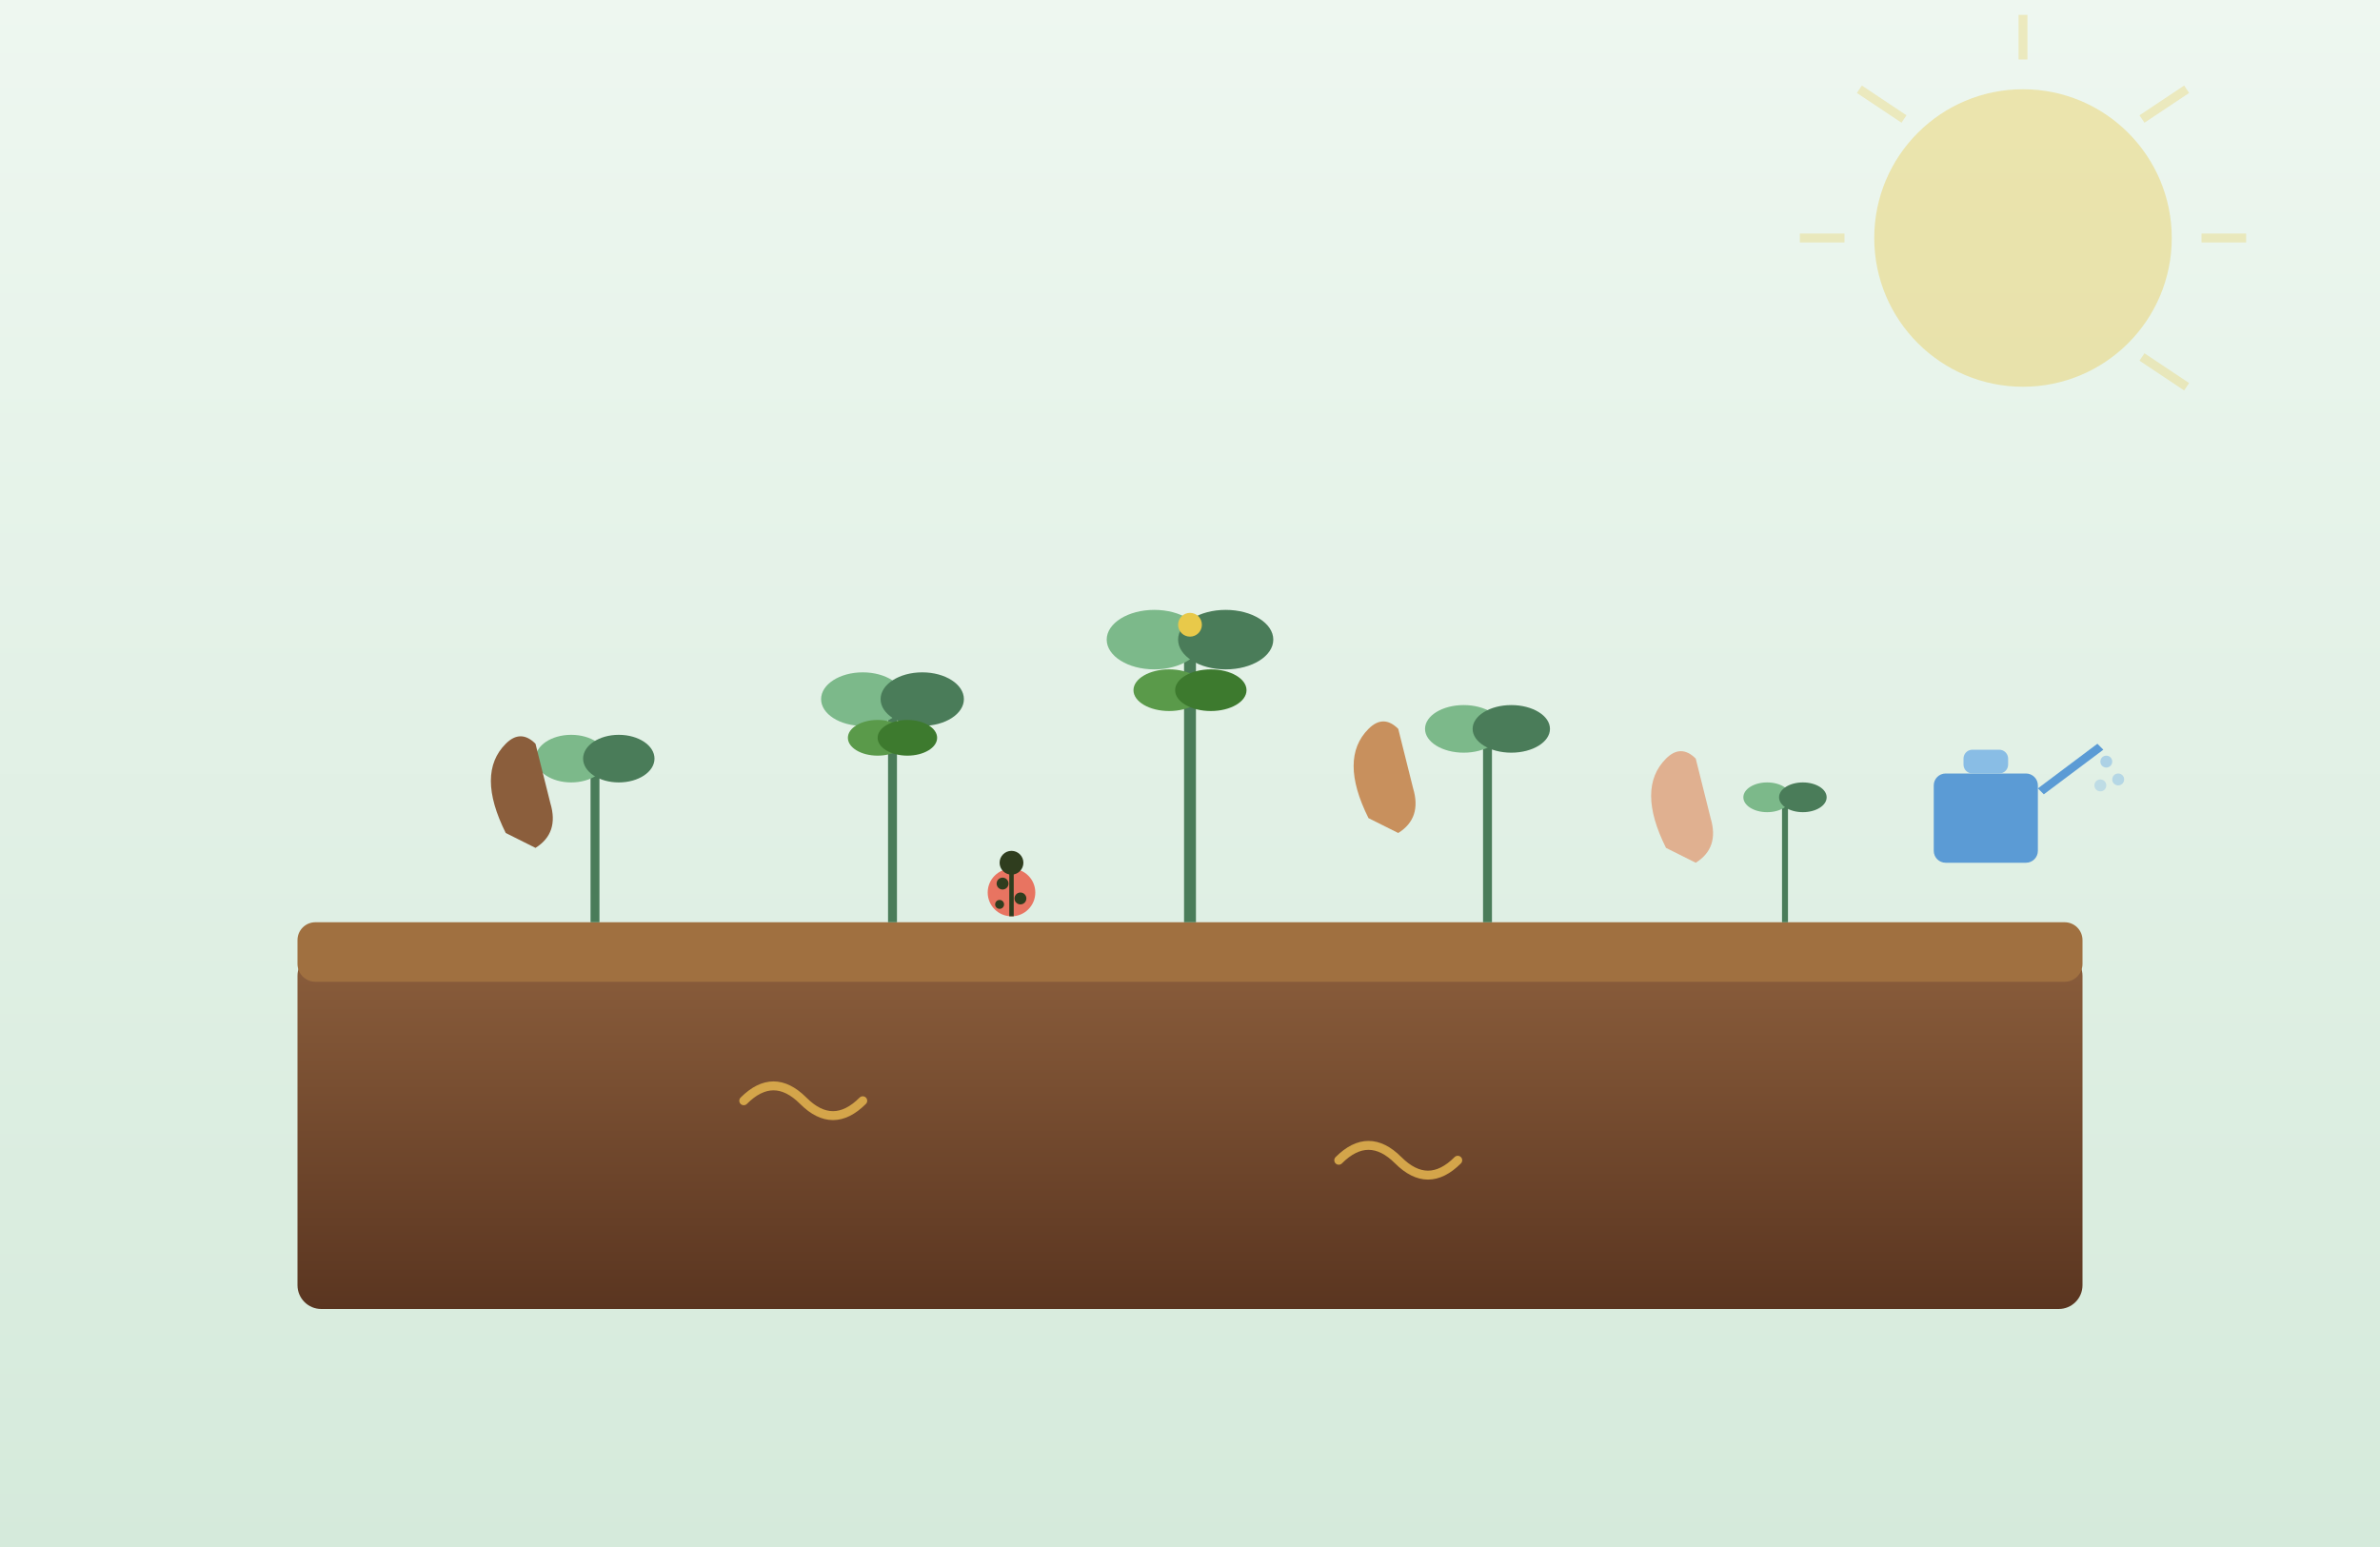
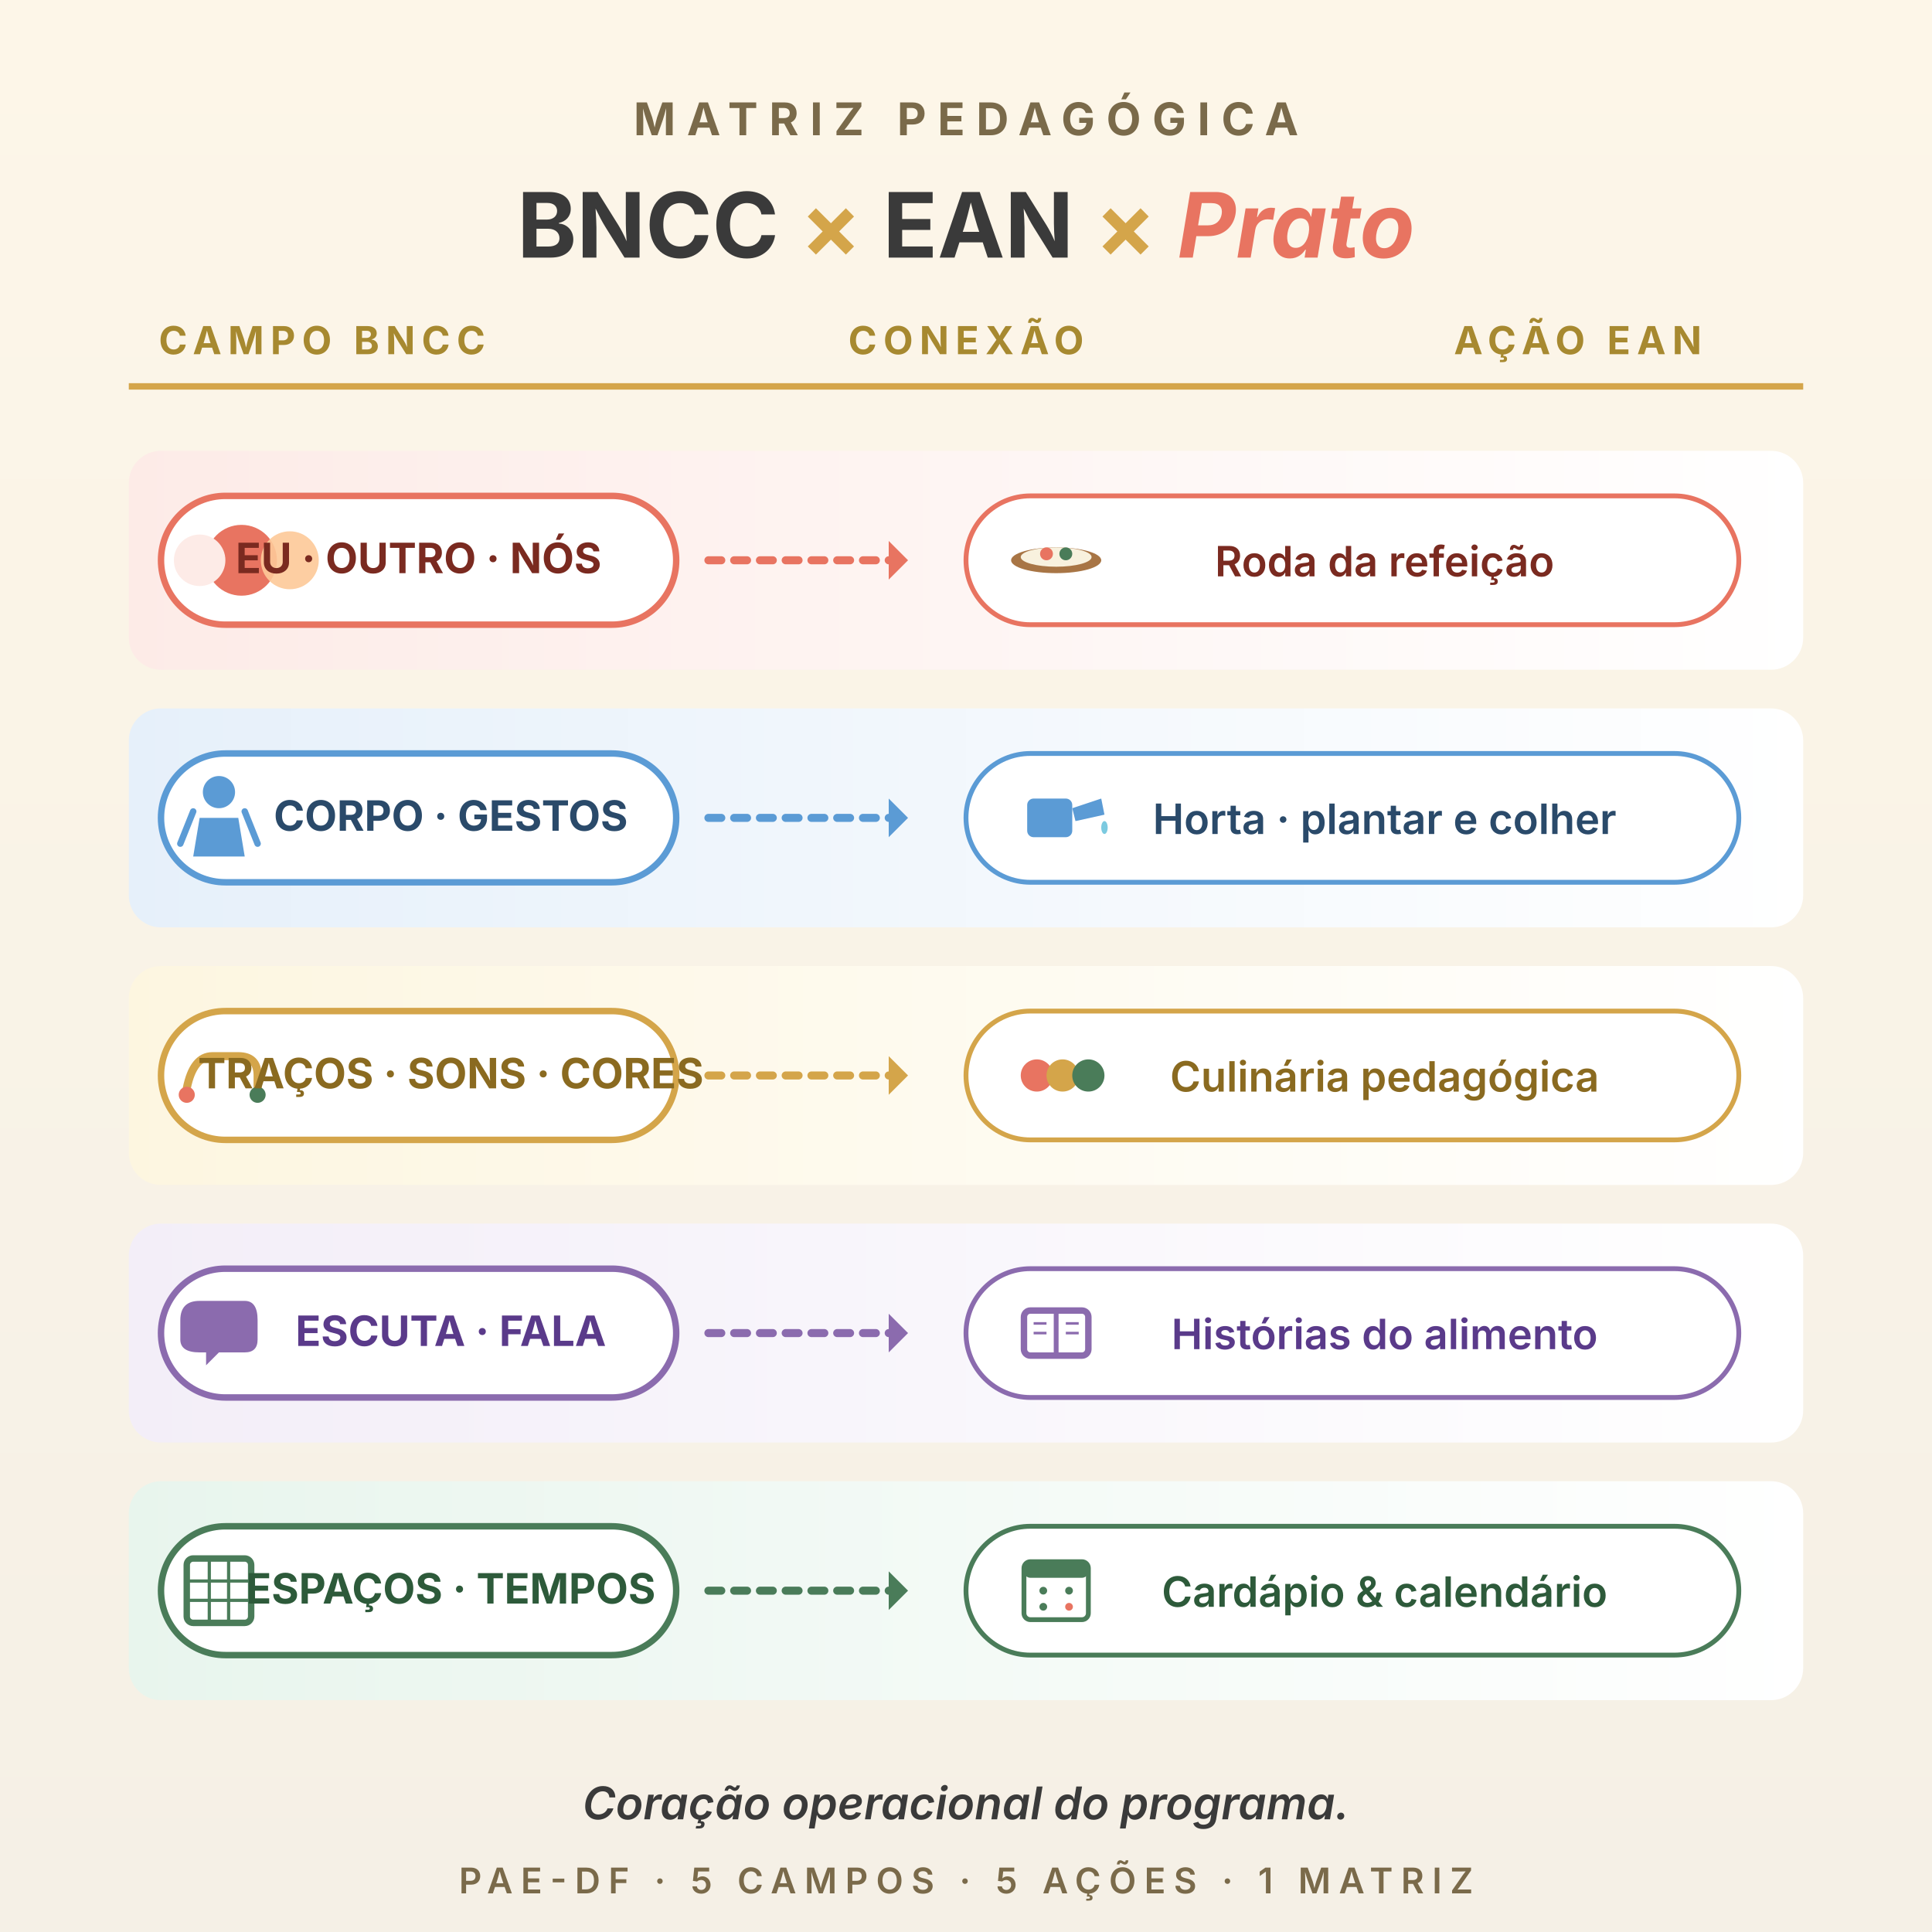
- <svg xmlns="http://www.w3.org/2000/svg" viewBox="0 0 800 520">
+ <svg xmlns="http://www.w3.org/2000/svg" viewBox="0 0 600 600">
  <defs>
-     <linearGradient id="bg-prat" x1="0" x2="0" y1="0" y2="1">
-       <stop offset="0" stop-color="#eef7f0" />
-       <stop offset="1" stop-color="#d5eadb" />
+     <linearGradient id="bg-mat" x1="0" x2="0" y1="0" y2="1">
+       <stop offset="0" stop-color="#fdf6e8" />
+       <stop offset="1" stop-color="#f5f0e6" />
    </linearGradient>
-     <linearGradient id="soil" x1="0" x2="0" y1="0" y2="1">
-       <stop offset="0" stop-color="#8B5E3C" />
-       <stop offset="1" stop-color="#5a3520" />
+     <linearGradient id="row-coral" x1="0" x2="1" y1="0" y2="0">
+       <stop offset="0" stop-color="#fdebe7" />
+       <stop offset="1" stop-color="#fff" />
+     </linearGradient>
+     <linearGradient id="row-sky" x1="0" x2="1" y1="0" y2="0">
+       <stop offset="0" stop-color="#e6f0fa" />
+       <stop offset="1" stop-color="#fff" />
+     </linearGradient>
+     <linearGradient id="row-gold" x1="0" x2="1" y1="0" y2="0">
+       <stop offset="0" stop-color="#fdf6e0" />
+       <stop offset="1" stop-color="#fff" />
+     </linearGradient>
+     <linearGradient id="row-purple" x1="0" x2="1" y1="0" y2="0">
+       <stop offset="0" stop-color="#f3eef8" />
+       <stop offset="1" stop-color="#fff" />
+     </linearGradient>
+     <linearGradient id="row-green" x1="0" x2="1" y1="0" y2="0">
+       <stop offset="0" stop-color="#e8f5ed" />
+       <stop offset="1" stop-color="#fff" />
    </linearGradient>
  </defs>
-   <rect width="800" height="520" fill="url(#bg-prat)" />
-   <circle cx="680" cy="80" r="50" fill="#E8C94A" opacity="0.4" />
-   <g stroke="#E8C94A" stroke-width="3" opacity="0.3">
-     <line x1="680" y1="20" x2="680" y2="5" />
-     <line x1="720" y1="40" x2="735" y2="30" />
-     <line x1="740" y1="80" x2="755" y2="80" />
-     <line x1="720" y1="120" x2="735" y2="130" />
-     <line x1="640" y1="40" x2="625" y2="30" />
-     <line x1="620" y1="80" x2="605" y2="80" />
+   <rect width="600" height="600" fill="url(#bg-mat)" />
+   <text x="300" y="42" text-anchor="middle" font-family="Inter,sans-serif" font-size="14" font-weight="700" letter-spacing="3.5" fill="#7a6a4a">MATRIZ PEDAGÓGICA</text>
+   <text x="300" y="80" text-anchor="middle" font-family="Inter,sans-serif" font-size="28" font-weight="700" fill="#3a3a3a">BNCC <tspan fill="#D4A54A">×</tspan> EAN <tspan fill="#D4A54A">×</tspan>
+     <tspan font-style="italic" fill="#E87461">Prato</tspan>
+   </text>
+   <g transform="translate(40,110)">
+     <text x="60" y="0" text-anchor="middle" font-family="Inter,sans-serif" font-size="12" font-weight="700" letter-spacing="2" fill="#a78930">CAMPO BNCC</text>
+     <text x="260" y="0" text-anchor="middle" font-family="Inter,sans-serif" font-size="12" font-weight="700" letter-spacing="2" fill="#a78930">CONEXÃO</text>
+     <text x="450" y="0" text-anchor="middle" font-family="Inter,sans-serif" font-size="12" font-weight="700" letter-spacing="2" fill="#a78930">AÇÃO EAN</text>
  </g>
-   <rect x="100" y="320" width="600" height="120" rx="8" fill="url(#soil)" />
-   <rect x="100" y="310" width="600" height="20" rx="6" fill="#a07040" />
-   <g>
-     <line x1="200" y1="310" x2="200" y2="260" stroke="#4A7C59" stroke-width="3" />
-     <ellipse cx="192" cy="255" rx="12" ry="8" fill="#7CB98A" />
-     <ellipse cx="208" cy="255" rx="12" ry="8" fill="#4A7C59" />
-     <line x1="300" y1="310" x2="300" y2="240" stroke="#4A7C59" stroke-width="3" />
-     <ellipse cx="290" cy="235" rx="14" ry="9" fill="#7CB98A" />
-     <ellipse cx="310" cy="235" rx="14" ry="9" fill="#4A7C59" />
-     <ellipse cx="295" cy="248" rx="10" ry="6" fill="#5a9a4a" />
-     <ellipse cx="305" cy="248" rx="10" ry="6" fill="#3d7a2e" />
-     <line x1="400" y1="310" x2="400" y2="220" stroke="#4A7C59" stroke-width="4" />
-     <ellipse cx="388" cy="215" rx="16" ry="10" fill="#7CB98A" />
-     <ellipse cx="412" cy="215" rx="16" ry="10" fill="#4A7C59" />
-     <ellipse cx="393" cy="232" rx="12" ry="7" fill="#5a9a4a" />
-     <ellipse cx="407" cy="232" rx="12" ry="7" fill="#3d7a2e" />
-     <circle cx="400" cy="210" r="4" fill="#E8C94A" />
-     <line x1="500" y1="310" x2="500" y2="250" stroke="#4A7C59" stroke-width="3" />
-     <ellipse cx="492" cy="245" rx="13" ry="8" fill="#7CB98A" />
-     <ellipse cx="508" cy="245" rx="13" ry="8" fill="#4A7C59" />
-     <line x1="600" y1="310" x2="600" y2="270" stroke="#4A7C59" stroke-width="2" />
-     <ellipse cx="594" cy="268" rx="8" ry="5" fill="#7CB98A" />
-     <ellipse cx="606" cy="268" rx="8" ry="5" fill="#4A7C59" />
+   <line x1="40" y1="120" x2="560" y2="120" stroke="#D4A54A" stroke-width="2" />
+   <g transform="translate(40,140)">
+     <rect x="0" y="0" width="520" height="68" rx="10" fill="url(#row-coral)" />
+     <rect x="10" y="14" width="160" height="40" rx="20" fill="#fff" stroke="#E87461" stroke-width="2" />
+     <circle cx="35" cy="34" r="11" fill="#E87461" />
+     <circle cx="50" cy="34" r="9" fill="#fdc998" opacity="0.9" />
+     <circle cx="22" cy="34" r="8" fill="#fdebe7" />
+     <text x="90" y="38" text-anchor="middle" font-family="Inter,sans-serif" font-size="13" font-weight="700" fill="#7a2a20">EU · OUTRO · NÓS</text>
+     <path d="M180 34 L 240 34" stroke="#E87461" stroke-width="2.5" stroke-linecap="round" stroke-dasharray="4 4" />
+     <path d="M236 28 L 242 34 L 236 40 Z" fill="#E87461" />
+     <g transform="translate(260,14)">
+       <rect x="0" y="0" width="240" height="40" rx="20" fill="#fff" stroke="#E87461" stroke-width="1.5" />
+       <g transform="translate(28,20)">
+         <ellipse cx="0" cy="0" rx="14" ry="4" fill="#a87545" />
+         <ellipse cx="0" cy="-1" rx="11" ry="3" fill="#f8f1de" />
+         <circle cx="-3" cy="-2" r="2" fill="#E87461" />
+         <circle cx="3" cy="-2" r="2" fill="#4A7C59" />
+       </g>
+       <text x="130" y="25" text-anchor="middle" font-family="Inter,sans-serif" font-size="13" font-weight="600" fill="#7a2a20">Roda da refeição</text>
+     </g>
  </g>
-   <g>
-     <path d="M170 280 Q160 260 170 250 Q175 245 180 250 L185 270 Q188 280 180 285Z" fill="#8B5E3C" />
-     <path d="M460 275 Q450 255 460 245 Q465 240 470 245 L475 265 Q478 275 470 280Z" fill="#c8905d" />
-     <path d="M560 285 Q550 265 560 255 Q565 250 570 255 L575 275 Q578 285 570 290Z" fill="#e0b090" />
+   <g transform="translate(40,220)">
+     <rect x="0" y="0" width="520" height="68" rx="10" fill="url(#row-sky)" />
+     <rect x="10" y="14" width="160" height="40" rx="20" fill="#fff" stroke="#5b9bd5" stroke-width="2" />
+     <g transform="translate(28,34)">
+       <circle cx="0" cy="-8" r="5" fill="#5b9bd5" />
+       <path d="M-6 0 L 6 0 L 8 12 L -8 12 Z" fill="#5b9bd5" />
+       <line x1="-8" y1="-2" x2="-12" y2="8" stroke="#5b9bd5" stroke-width="2" stroke-linecap="round" />
+       <line x1="8" y1="-2" x2="12" y2="8" stroke="#5b9bd5" stroke-width="2" stroke-linecap="round" />
+     </g>
+     <text x="100" y="38" text-anchor="middle" font-family="Inter,sans-serif" font-size="13" font-weight="700" fill="#2a4a6a">CORPO · GESTOS</text>
+     <path d="M180 34 L 240 34" stroke="#5b9bd5" stroke-width="2.5" stroke-linecap="round" stroke-dasharray="4 4" />
+     <path d="M236 28 L 242 34 L 236 40 Z" fill="#5b9bd5" />
+     <g transform="translate(260,14)">
+       <rect x="0" y="0" width="240" height="40" rx="20" fill="#fff" stroke="#5b9bd5" stroke-width="1.5" />
+       <g transform="translate(28,20)">
+         <rect x="-9" y="-6" width="14" height="12" rx="2" fill="#5b9bd5" />
+         <path d="M5 -3 L 14 -6 L 15 -1 L 6 1 Z" fill="#5b9bd5" />
+         <ellipse cx="15" cy="3" rx="1" ry="2" fill="#7ccae0" />
+       </g>
+       <text x="130" y="25" text-anchor="middle" font-family="Inter,sans-serif" font-size="13" font-weight="600" fill="#2a4a6a">Horta · plantar e colher</text>
+     </g>
  </g>
-   <g transform="translate(650 260)">
-     <rect x="0" y="0" width="35" height="30" rx="4" fill="#5B9BD5" />
-     <path d="M35 5 L55 -10 L57 -8 L37 7Z" fill="#5B9BD5" />
-     <rect x="10" y="-8" width="15" height="8" rx="3" fill="#89BDE5" />
-     <circle cx="58" cy="-4" r="2" fill="#89BDE5" opacity="0.6" />
-     <circle cx="62" cy="2" r="2" fill="#89BDE5" opacity="0.5" />
-     <circle cx="56" cy="4" r="2" fill="#89BDE5" opacity="0.4" />
+   <g transform="translate(40,300)">
+     <rect x="0" y="0" width="520" height="68" rx="10" fill="url(#row-gold)" />
+     <rect x="10" y="14" width="160" height="40" rx="20" fill="#fff" stroke="#D4A54A" stroke-width="2" />
+     <g transform="translate(28,34)">
+       <path d="M-10 4 Q -8 -6 -2 -6 L 6 -6 Q 12 -6 12 0 L 12 4" fill="none" stroke="#D4A54A" stroke-width="2.5" stroke-linecap="round" />
+       <circle cx="-10" cy="6" r="2.5" fill="#E87461" />
+       <circle cx="12" cy="6" r="2.5" fill="#4A7C59" />
+     </g>
+     <text x="100" y="38" text-anchor="middle" font-family="Inter,sans-serif" font-size="13" font-weight="700" fill="#8a6a20">TRAÇOS · SONS · CORES</text>
+     <path d="M180 34 L 240 34" stroke="#D4A54A" stroke-width="2.5" stroke-linecap="round" stroke-dasharray="4 4" />
+     <path d="M236 28 L 242 34 L 236 40 Z" fill="#D4A54A" />
+     <g transform="translate(260,14)">
+       <rect x="0" y="0" width="240" height="40" rx="20" fill="#fff" stroke="#D4A54A" stroke-width="1.5" />
+       <g transform="translate(28,20)">
+         <circle cx="-6" cy="0" r="5" fill="#E87461" />
+         <circle cx="2" cy="0" r="5" fill="#D4A54A" />
+         <circle cx="10" cy="0" r="5" fill="#4A7C59" />
+       </g>
+       <text x="130" y="25" text-anchor="middle" font-family="Inter,sans-serif" font-size="13" font-weight="600" fill="#8a6a20">Culinária pedagógica</text>
+     </g>
  </g>
-   <g transform="translate(340 300)">
-     <circle cx="0" cy="0" r="8" fill="#E87461" />
-     <line x1="0" y1="-8" x2="0" y2="8" stroke="#2F3D1E" stroke-width="1.5" />
-     <circle cx="-3" cy="-3" r="2" fill="#2F3D1E" />
-     <circle cx="3" cy="2" r="2" fill="#2F3D1E" />
-     <circle cx="-4" cy="4" r="1.5" fill="#2F3D1E" />
-     <circle cx="0" cy="-10" r="4" fill="#2F3D1E" />
+   <g transform="translate(40,380)">
+     <rect x="0" y="0" width="520" height="68" rx="10" fill="url(#row-purple)" />
+     <rect x="10" y="14" width="160" height="40" rx="20" fill="#fff" stroke="#8B6BAE" stroke-width="2" />
+     <g transform="translate(28,34)">
+       <path d="M-12 -4 Q -12 -10 -6 -10 L 8 -10 Q 12 -10 12 -4 L 12 2 Q 12 6 8 6 L 0 6 L -4 10 L -4 6 L -6 6 Q -12 6 -12 2 Z" fill="#8B6BAE" />
+     </g>
+     <text x="100" y="38" text-anchor="middle" font-family="Inter,sans-serif" font-size="13" font-weight="700" fill="#5a3a8a">ESCUTA · FALA</text>
+     <path d="M180 34 L 240 34" stroke="#8B6BAE" stroke-width="2.5" stroke-linecap="round" stroke-dasharray="4 4" />
+     <path d="M236 28 L 242 34 L 236 40 Z" fill="#8B6BAE" />
+     <g transform="translate(260,14)">
+       <rect x="0" y="0" width="240" height="40" rx="20" fill="#fff" stroke="#8B6BAE" stroke-width="1.5" />
+       <g transform="translate(28,20)">
+         <rect x="-10" y="-7" width="20" height="14" rx="2" fill="#fff" stroke="#8B6BAE" stroke-width="2" />
+         <line x1="0" y1="-7" x2="0" y2="7" stroke="#8B6BAE" stroke-width="1.5" />
+         <line x1="-7" y1="-3" x2="-3" y2="-3" stroke="#8B6BAE" stroke-width="0.8" />
+         <line x1="3" y1="-3" x2="7" y2="-3" stroke="#8B6BAE" stroke-width="0.8" />
+         <line x1="-7" y1="0" x2="-3" y2="0" stroke="#8B6BAE" stroke-width="0.8" />
+         <line x1="3" y1="0" x2="7" y2="0" stroke="#8B6BAE" stroke-width="0.8" />
+       </g>
+       <text x="130" y="25" text-anchor="middle" font-family="Inter,sans-serif" font-size="13" font-weight="600" fill="#5a3a8a">Histórias do alimento</text>
+     </g>
  </g>
-   <path d="M250 370 Q260 360 270 370 Q280 380 290 370" stroke="#D4A54A" stroke-width="3" fill="none" stroke-linecap="round" />
-   <path d="M450 390 Q460 380 470 390 Q480 400 490 390" stroke="#D4A54A" stroke-width="3" fill="none" stroke-linecap="round" />
+   <g transform="translate(40,460)">
+     <rect x="0" y="0" width="520" height="68" rx="10" fill="url(#row-green)" />
+     <rect x="10" y="14" width="160" height="40" rx="20" fill="#fff" stroke="#4A7C59" stroke-width="2" />
+     <g transform="translate(28,34)">
+       <rect x="-10" y="-10" width="20" height="20" rx="2" fill="#fff" stroke="#4A7C59" stroke-width="2" />
+       <line x1="-10" y1="-3" x2="10" y2="-3" stroke="#4A7C59" stroke-width="1" />
+       <line x1="-10" y1="3" x2="10" y2="3" stroke="#4A7C59" stroke-width="1" />
+       <line x1="-3" y1="-10" x2="-3" y2="10" stroke="#4A7C59" stroke-width="1" />
+       <line x1="3" y1="-10" x2="3" y2="10" stroke="#4A7C59" stroke-width="1" />
+     </g>
+     <text x="100" y="38" text-anchor="middle" font-family="Inter,sans-serif" font-size="13" font-weight="700" fill="#2d5a3a">ESPAÇOS · TEMPOS</text>
+     <path d="M180 34 L 240 34" stroke="#4A7C59" stroke-width="2.5" stroke-linecap="round" stroke-dasharray="4 4" />
+     <path d="M236 28 L 242 34 L 236 40 Z" fill="#4A7C59" />
+     <g transform="translate(260,14)">
+       <rect x="0" y="0" width="240" height="40" rx="20" fill="#fff" stroke="#4A7C59" stroke-width="1.5" />
+       <g transform="translate(28,20)">
+         <rect x="-10" y="-9" width="20" height="18" rx="2" fill="#fff" stroke="#4A7C59" stroke-width="1.5" />
+         <rect x="-10" y="-9" width="20" height="5" rx="2" fill="#4A7C59" />
+         <circle cx="-4" cy="0" r="1.2" fill="#4A7C59" />
+         <circle cx="4" cy="0" r="1.2" fill="#4A7C59" />
+         <circle cx="-4" cy="5" r="1.2" fill="#4A7C59" />
+         <circle cx="4" cy="5" r="1.2" fill="#E87461" />
+       </g>
+       <text x="130" y="25" text-anchor="middle" font-family="Inter,sans-serif" font-size="13" font-weight="600" fill="#2d5a3a">Cardápio &amp; calendário</text>
+     </g>
+   </g>
+   <text x="300" y="565" text-anchor="middle" font-family="Inter,sans-serif" font-size="14" font-weight="600" fill="#3a3a3a" font-style="italic">Coração operacional do programa.</text>
+   <text x="300" y="588" text-anchor="middle" font-family="Inter,sans-serif" font-size="11" font-weight="600" letter-spacing="2.5" fill="#7a6a4a">PAE-DF · 5 CAMPOS · 5 AÇÕES · 1 MATRIZ</text>
</svg>
